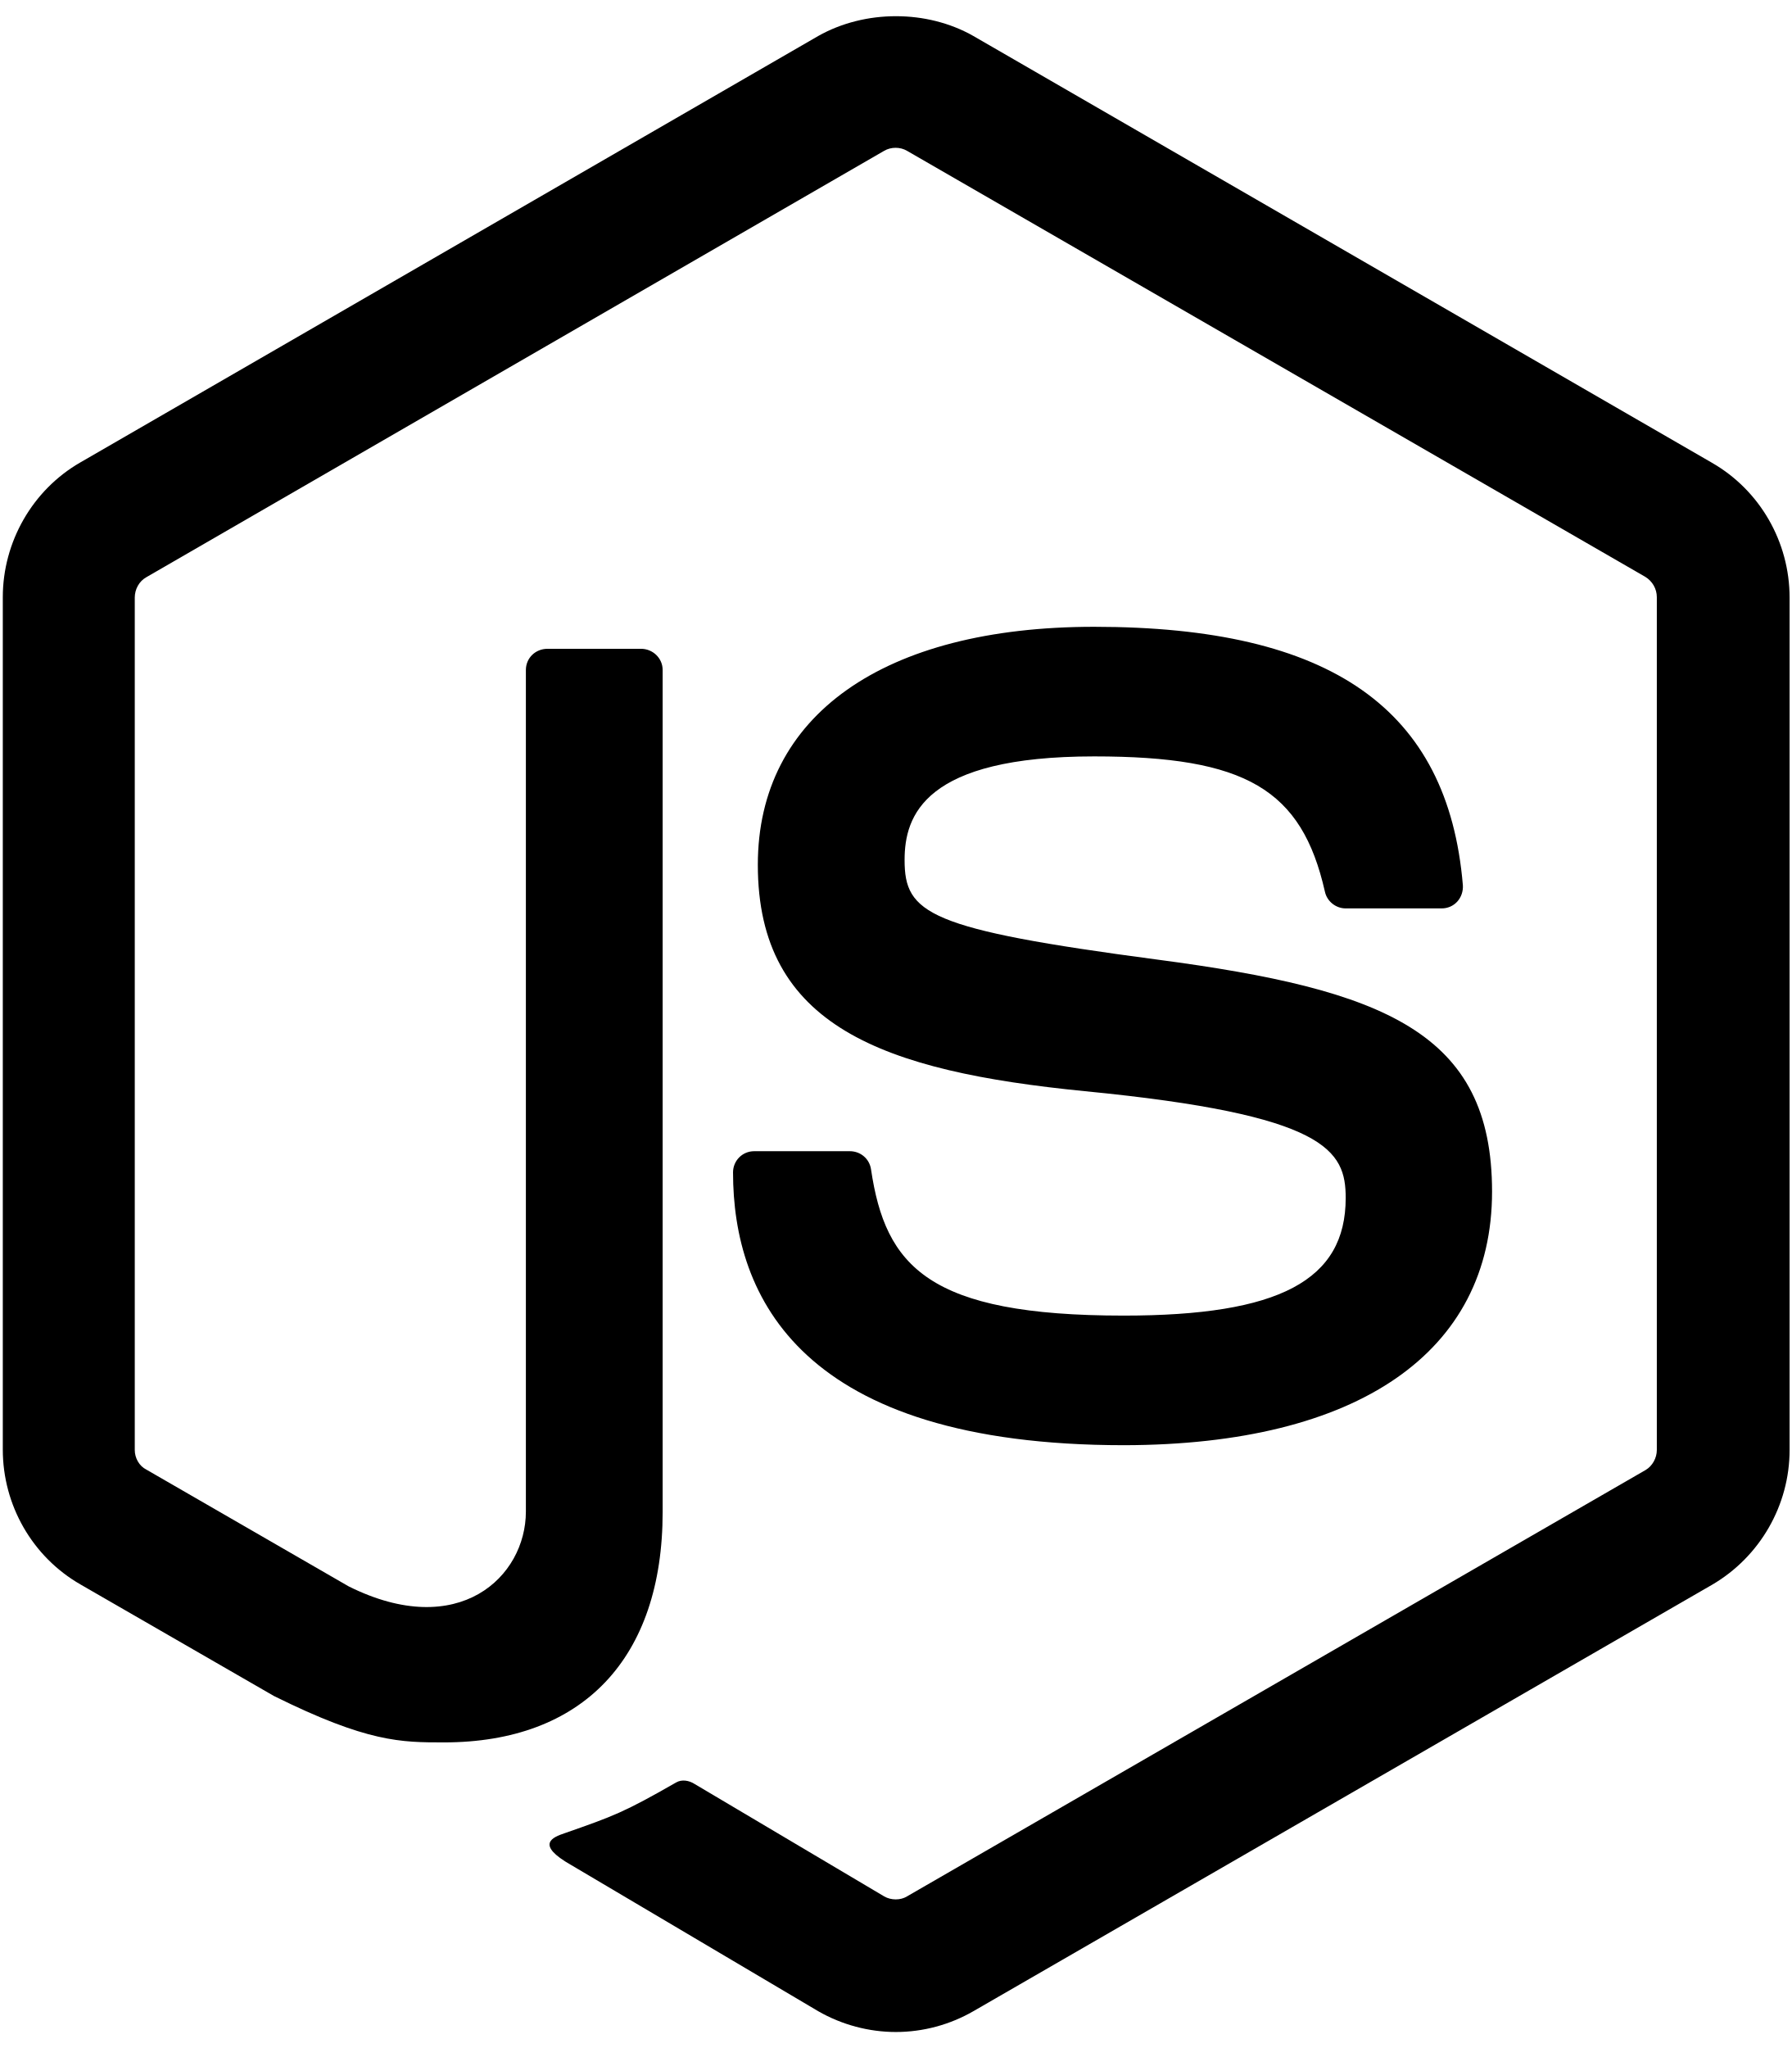
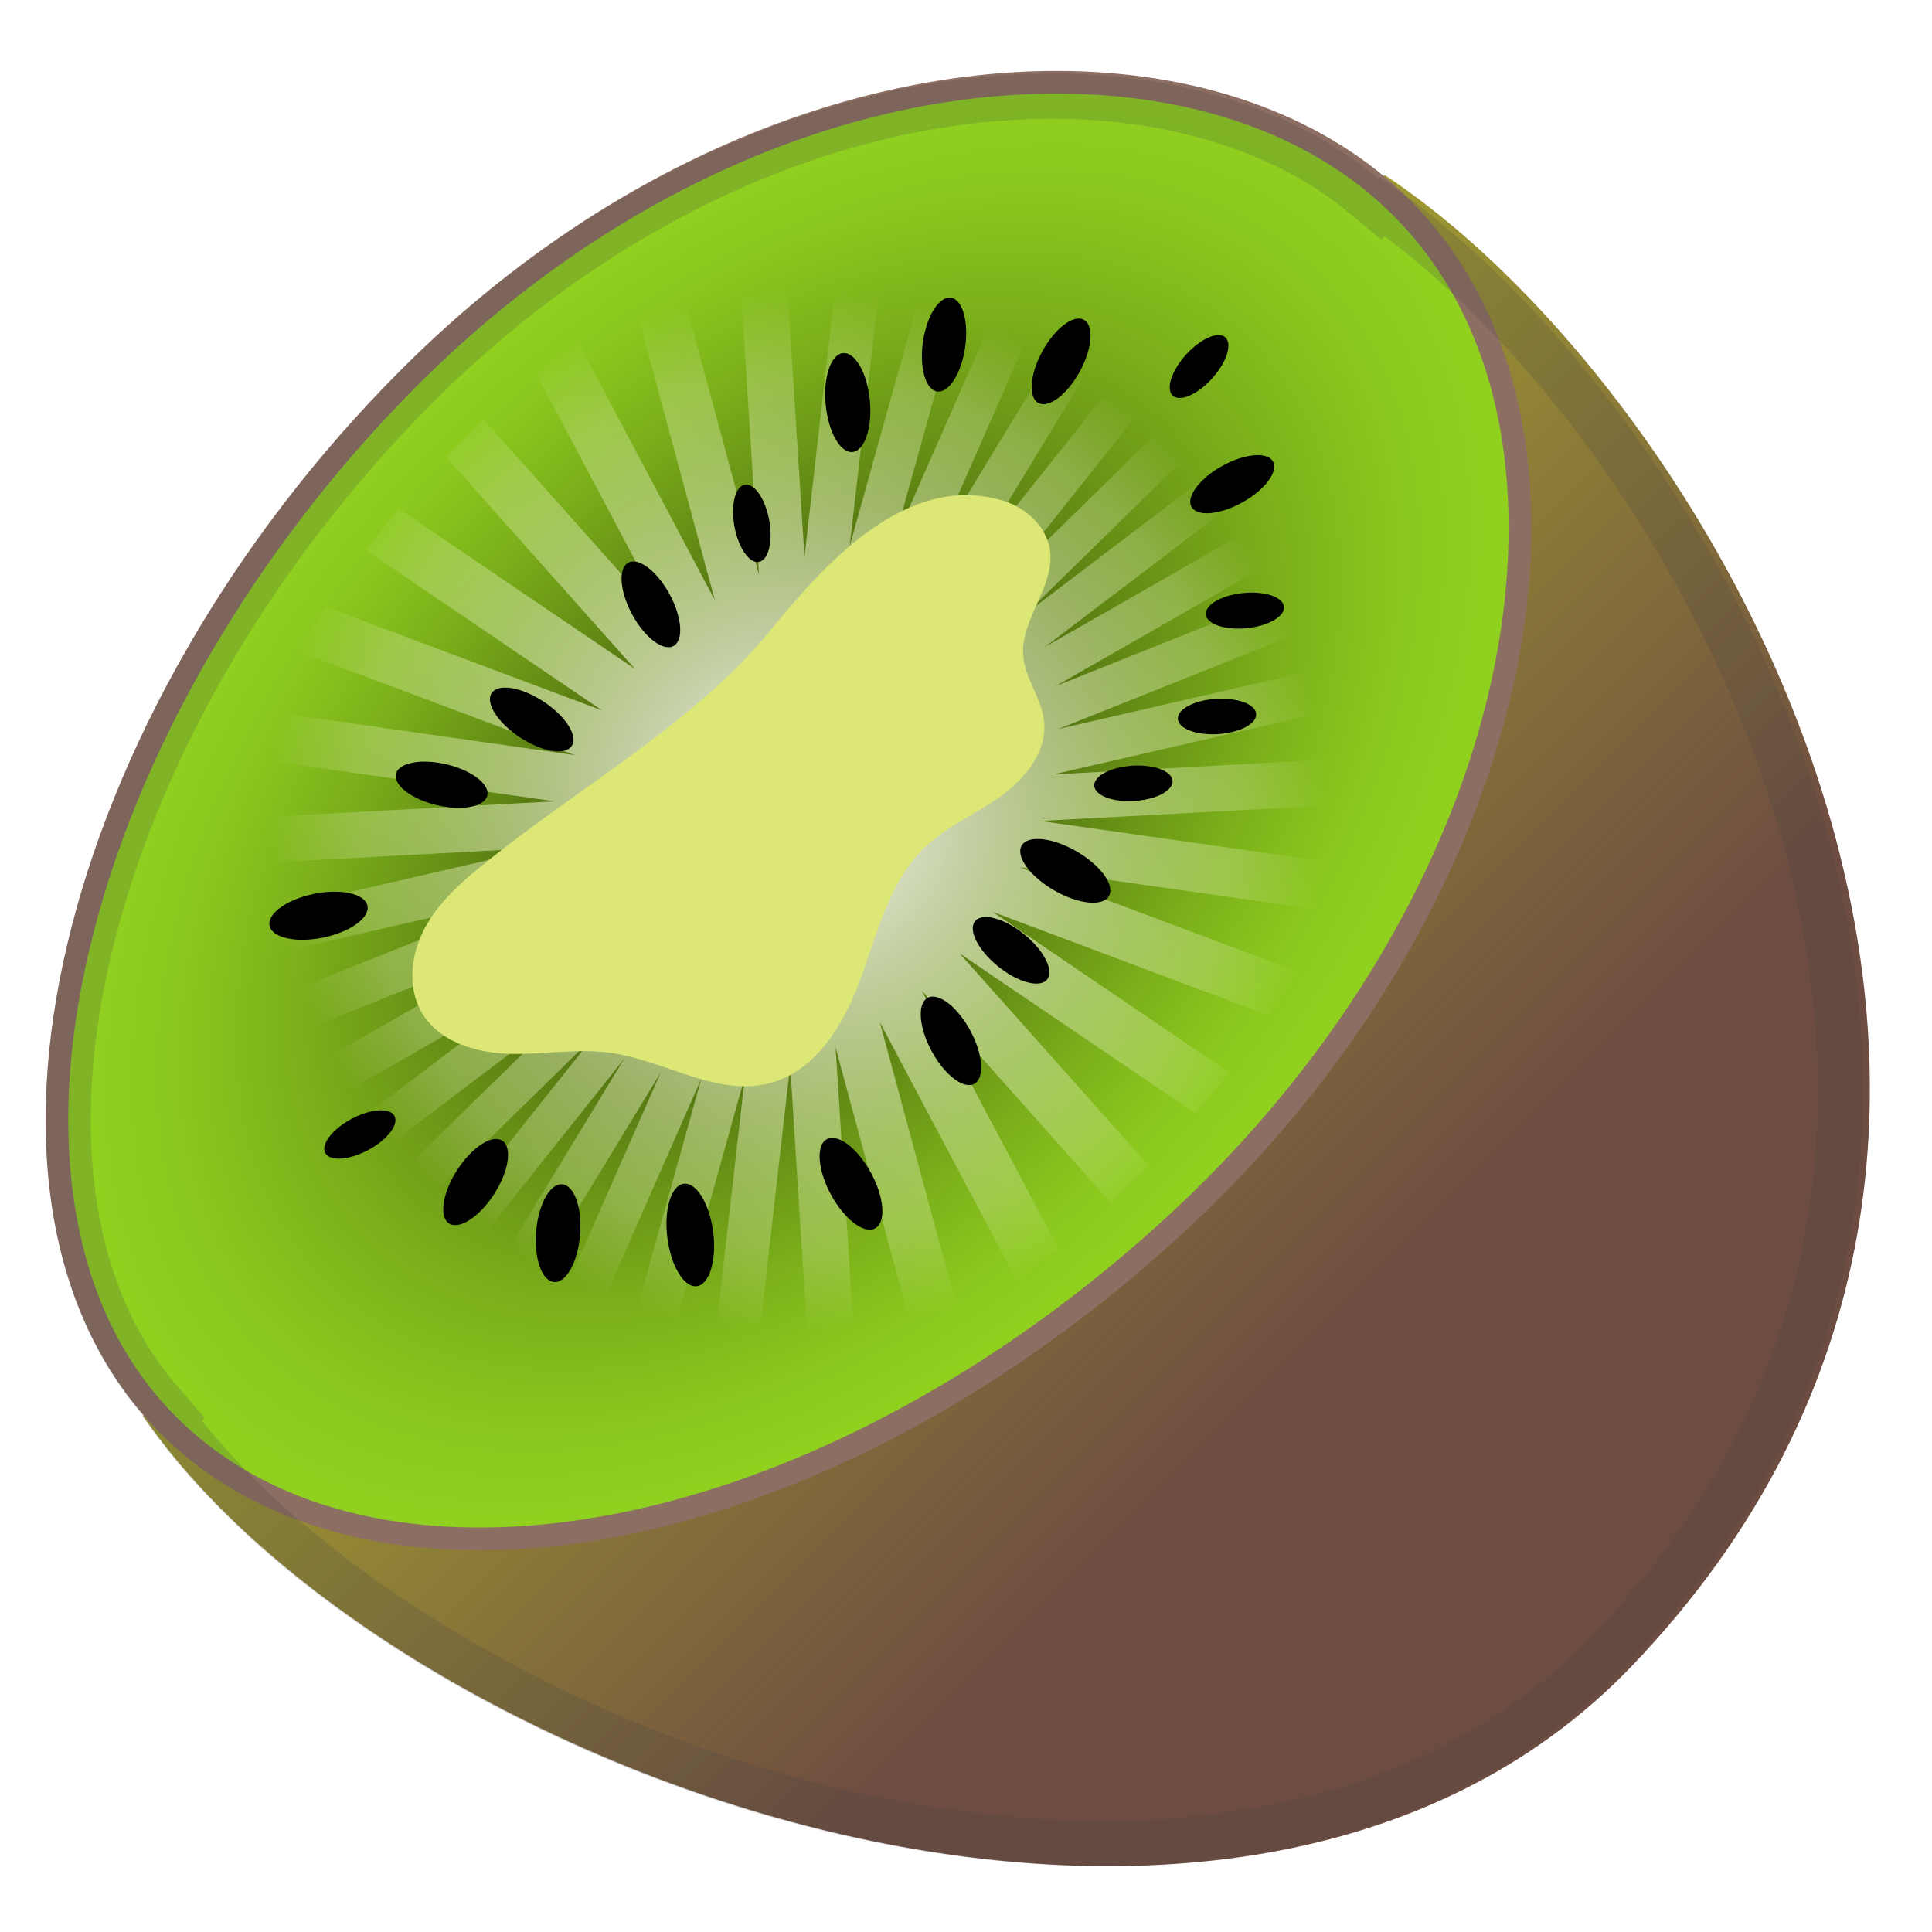
- <svg xmlns="http://www.w3.org/2000/svg" aria-hidden="true" focusable="false" data-prefix="fab" data-icon="node-js" class="svg-inline--fa fa-node-js fa-w-14" role="img" viewBox="0 0 448 512">
-   <path fill="currentColor" d="M224 508c-6.7 0-13.5-1.8-19.4-5.2l-61.7-36.5c-9.2-5.2-4.7-7-1.7-8 12.3-4.3 14.8-5.2 27.9-12.7 1.4-.8 3.2-.5 4.6.4l47.4 28.1c1.7 1 4.1 1 5.7 0l184.7-106.6c1.7-1 2.8-3 2.8-5V149.3c0-2.1-1.1-4-2.9-5.1L226.8 37.7c-1.7-1-4-1-5.7 0L36.6 144.3c-1.8 1-2.9 3-2.9 5.1v213.1c0 2 1.1 4 2.9 4.9l50.6 29.2c27.5 13.7 44.3-2.4 44.3-18.7V167.5c0-3 2.4-5.3 5.4-5.3h23.4c2.9 0 5.4 2.3 5.4 5.3V378c0 36.6-20 57.6-54.7 57.6-10.7 0-19.1 0-42.5-11.6l-48.4-27.9C8.1 389.2.7 376.3.7 362.4V149.3c0-13.8 7.4-26.8 19.4-33.7L204.6 9c11.7-6.6 27.2-6.6 38.8 0l184.7 106.7c12 6.9 19.4 19.8 19.4 33.7v213.1c0 13.8-7.4 26.7-19.4 33.7L243.4 502.8c-5.9 3.4-12.6 5.2-19.4 5.2zm149.1-210.1c0-39.9-27-50.5-83.7-58-57.4-7.6-63.2-11.5-63.2-24.9 0-11.1 4.9-25.9 47.4-25.9 37.9 0 51.9 8.2 57.7 33.8.5 2.4 2.7 4.2 5.2 4.2h24c1.5 0 2.9-.6 3.9-1.7s1.5-2.6 1.4-4.1c-3.7-44.1-33-64.6-92.2-64.6-52.7 0-84.1 22.2-84.1 59.5 0 40.4 31.3 51.6 81.8 56.6 60.5 5.9 65.2 14.8 65.2 26.7 0 20.6-16.6 29.4-55.5 29.4-48.9 0-59.6-12.3-63.2-36.6-.4-2.6-2.6-4.5-5.3-4.5h-23.9c-3 0-5.3 2.4-5.3 5.3 0 31.1 16.9 68.2 97.8 68.2 58.4-.1 92-23.2 92-63.4z" />
+ <svg xmlns="http://www.w3.org/2000/svg" xmlns:xlink="http://www.w3.org/1999/xlink" width="128" height="128" style="enable-background:new 0 0 128 128;">
+   <g id="Layer_1">
+     <linearGradient id="SVGID_1_" gradientTransform="matrix(0.7071 0.7071 -0.7071 0.7071 63.3444 -10.4212)" gradientUnits="userSpaceOnUse" x1="17.036" x2="98.519" y1="53.476" y2="53.476">
+       <stop offset="8.523702e-03" style="stop-color:#AFB42B" />
+       <stop offset="0.448" style="stop-color:#8F8136" />
+       <stop offset="0.873" style="stop-color:#6D4C41" />
+     </linearGradient>
+     <path d="M91.74,11.6L9.47,93.8c16.35,23.78,72.21,44.18,98.65,16.57 C142.32,74.65,113.38,25.85,91.74,11.6z" style="fill:url(#SVGID_1_);" />
+     <g>
+       <radialGradient id="SVGID_3_" cx="52.227" cy="53.703" gradientTransform="matrix(0.6958 -0.7183 0.4662 0.4516 -9.1448 66.9662)" gradientUnits="userSpaceOnUse" r="55.246">
+         <stop offset="0.171" style="stop-color:#394A0C" />
+         <stop offset="0.24" style="stop-color:#43590E" />
+         <stop offset="0.492" style="stop-color:#648C15" />
+         <stop offset="0.711" style="stop-color:#7CB11B" />
+         <stop offset="0.888" style="stop-color:#8BC81E" />
+         <stop offset="1" style="stop-color:#90D01F" />
+       </radialGradient>
+       <path d="M31.75,101.96c-8.55,0-15.67-2.6-20.6-7.53c-7.01-7.01-9.13-18.26-5.97-31.68 c3.09-13.14,11.09-26.9,21.95-37.76C39.55,12.57,55.17,5.45,70,5.45c9.08,0,17.02,2.78,22.35,7.81 c5.48,5.18,8.37,12.71,8.35,21.76c-0.03,15.48-8.33,32.5-22.21,45.53C64.21,93.95,46.74,101.96,31.75,101.96z" style="fill:url(#SVGID_3_);" />
+       <path d="M70,5v1.2c9,0,16.64,2.7,21.83,7.61c5.33,5.04,8.13,12.37,8.12,21.21 c-0.03,15.28-8.24,32.09-21.97,44.98c-14.14,13.27-31.42,21.2-46.22,21.2c-8.35,0-15.28-2.53-20.07-7.31 c-3.44-3.44-5.67-7.94-6.63-13.37c-0.94-5.28-0.65-11.2,0.86-17.6c3.06-13.01,10.99-26.64,21.75-37.4 C39.94,13.24,55.37,6.2,70,6.2l0-1.5 M70,4.7c-13.7,0-29.82,6.18-43.39,19.76C3.89,47.17-4.43,79.9,10.63,94.96 c5.2,5.2,12.62,7.75,21.13,7.75c14.48,0,32.1-7.38,47.25-21.61c23.42-21.98,29.33-53.75,13.86-68.38C87.34,7.5,79.21,4.7,70,4.7 L70,4.7z" style="fill:#8D6E63;" />
+     </g>
+     <g style="opacity:0.2;">
+       <path d="M69.73,7.87c7.84,0,14.83,2.22,19.68,6.26l2.11,1.75l0.22-0.22 c12.34,9.21,25.95,29.13,28.32,50.11c1.83,16.23-3.05,30.54-14.51,42.54c-7.7,8.06-18.89,12.32-32.38,12.32 c-24.52,0-49.35-13.4-59.79-26.5l0.19-0.19l-1.83-2.11C-0.36,77.85,7.37,48.03,28.63,26.72C40.58,14.74,55.56,7.87,69.73,7.87 L69.73,7.87 M69.73,4.87c-13.65,0-29.7,6.17-43.23,19.73C4.47,46.69-3.96,78.28,9.49,93.79l-0.05,0.05 c10.72,15.63,38.49,29.8,63.74,29.8c13.11,0,25.54-3.82,34.54-13.25c34.08-35.67,5.25-84.4-16.32-98.62l-0.07,0.07 C85.88,7.29,78.28,4.87,69.73,4.87L69.73,4.87z" style="fill:#424242;" />
+     </g>
+     <radialGradient id="SVGID_4_" cx="51.426" cy="54.909" gradientTransform="matrix(1.0445 0 0 1.0307 -0.89 -2.8536)" gradientUnits="userSpaceOnUse" r="39.071">
+       <stop offset="0" style="stop-color:#FFFFFF" />
+       <stop offset="0.288" style="stop-color:#F2F8DB;stop-opacity:0.715" />
+       <stop offset="0.553" style="stop-color:#E8F3C1;stop-opacity:0.455" />
+       <stop offset="0.709" style="stop-color:#E4F1B7;stop-opacity:0.3" />
+       <stop offset="0.857" style="stop-color:#E2F0B6;stop-opacity:0" />
+     </radialGradient>
+     <polygon points="92.86,39.22 92.68,36.37 69.93,45.46 92.1,32.78 91.4,30.18 69.23,42.86 90.14,26.97 88.94,24.71 68.03,40.6 87.05,21.98 85.39,20.12 66.37,38.74 82.92,17.95 80.85,16.55 64.3,37.33 77.87,15.02 75.45,14.11 61.88,36.42 72.07,13.25 69.37,12.87 59.18,36.04 65.68,12.72 62.79,12.88 56.29,36.2 58.9,13.43 55.9,14.12 53.3,36.89 51.93,15.37 48.92,16.57 50.29,38.09 44.99,18.48 42.06,20.16 47.36,39.76 38.29,22.65 35.52,24.76 44.59,41.86 32.03,27.78 29.52,30.24 42.08,44.33 26.4,33.69 24.22,36.43 39.89,47.07 21.58,40.2 19.78,43.16 38.09,50.03 17.7,47.13 16.36,50.2 36.74,53.09 14.9,54.27 14.04,57.35 35.89,56.17 13.24,61.38 12.9,64.39 35.54,59.18 12.79,68.26 12.97,71.11 35.72,62.03 13.55,74.71 14.25,77.3 36.42,64.62 15.51,80.51 16.71,82.77 37.62,66.88 18.6,85.5 20.26,87.37 39.28,68.74 22.73,89.53 24.8,90.94 41.35,70.15 27.78,92.47 30.2,93.38 43.77,71.06 33.58,94.23 36.28,94.61 46.47,71.44 39.97,94.76 42.86,94.61 49.36,71.29 46.76,94.05 49.75,93.36 52.35,70.6 53.72,92.11 56.73,90.91 55.36,69.4 60.66,89 63.59,87.33 58.29,67.72 67.36,84.83 70.13,82.73 61.06,65.62 73.62,79.71 76.13,77.25 63.57,63.16 79.25,73.8 81.43,71.05 65.76,60.41 84.07,67.28 85.87,64.33 67.56,57.46 87.95,60.35 89.29,57.28 68.91,54.39 90.75,53.22 91.61,50.13 69.77,51.31 92.41,46.1 92.75,43.09 70.11,48.3 " style="fill:url(#SVGID_4_);" />
+     <g>
+       <ellipse cx="56.38" cy="78.43" rx="1.51" ry="3.36" transform="matrix(0.8792 -0.4765 0.4765 0.8792 -30.5609 36.3379)" />
+       <ellipse cx="63" cy="68.96" rx="1.45" ry="3.24" transform="matrix(0.8792 -0.4765 0.4765 0.8792 -25.2457 38.3482)" />
+       <ellipse cx="66.99" cy="62.96" rx="1.37" ry="3.07" transform="matrix(0.6288 -0.7775 0.7775 0.6288 -24.0882 75.4568)" />
+       <ellipse cx="70.58" cy="57.69" rx="1.49" ry="3.34" transform="matrix(0.501 -0.8654 0.8654 0.501 -14.7071 89.8729)" />
+       <ellipse cx="75.09" cy="51.9" rx="2.6" ry="1.17" transform="matrix(0.998 -0.0632 0.0632 0.998 -3.1289 4.8475)" />
+       <ellipse cx="80.63" cy="47.47" rx="2.6" ry="1.17" transform="matrix(0.998 -0.0632 0.0632 0.998 -2.8377 5.1888)" />
+       <ellipse cx="82.48" cy="40.45" rx="2.6" ry="1.17" transform="matrix(0.9951 -0.0989 0.0989 0.9951 -3.5971 8.359)" />
+       <ellipse cx="81.64" cy="32.08" rx="3.09" ry="1.38" transform="matrix(0.8741 -0.4858 0.4858 0.8741 -5.3063 43.6981)" />
+       <ellipse cx="31.51" cy="78.32" rx="3.26" ry="1.46" transform="matrix(0.5405 -0.8414 0.8414 0.5405 -51.4173 62.497)" />
+       <ellipse cx="36.97" cy="81.71" rx="3.25" ry="1.46" transform="matrix(0.0829 -0.9966 0.9966 0.0829 -47.5215 111.7713)" />
+       <ellipse cx="45.73" cy="81.82" rx="1.53" ry="3.42" transform="matrix(0.992 -0.1265 0.1265 0.992 -9.9816 6.4409)" />
+       <ellipse cx="35.23" cy="47.67" rx="1.42" ry="3.18" transform="matrix(0.5499 -0.8353 0.8353 0.5499 -23.9633 50.8816)" />
+       <ellipse cx="43.12" cy="40.04" rx="1.41" ry="3.14" transform="matrix(0.8792 -0.4765 0.4765 0.8792 -13.8676 25.3826)" />
+       <ellipse cx="49.81" cy="34.67" rx="1.17" ry="2.6" transform="matrix(0.9836 -0.1805 0.1805 0.9836 -5.4403 9.5597)" />
+       <ellipse cx="56.17" cy="26.67" rx="1.47" ry="3.29" transform="matrix(0.9954 -0.0954 0.0954 0.9954 -2.2892 5.4827)" />
+       <ellipse cx="62.54" cy="22.83" rx="3.14" ry="1.41" transform="matrix(0.1455 -0.9894 0.9894 0.1455 30.8576 81.3861)" />
+       <ellipse cx="70.3" cy="23.94" rx="3.14" ry="1.41" transform="matrix(0.4804 -0.877 0.877 0.4804 15.5325 74.0952)" />
+       <ellipse cx="79.44" cy="24.28" rx="2.6" ry="1.17" transform="matrix(0.6694 -0.7429 0.7429 0.6694 8.2259 67.0487)" />
+       <ellipse cx="23.84" cy="75.16" rx="2.6" ry="1.17" transform="matrix(0.882 -0.4713 0.4713 0.882 -32.6094 20.1073)" />
+       <ellipse cx="21.1" cy="60.67" rx="3.31" ry="1.48" transform="matrix(0.98 -0.1991 0.1991 0.98 -11.6558 5.4156)" />
+       <ellipse cx="29.26" cy="51.99" rx="1.39" ry="3.11" transform="matrix(0.2308 -0.973 0.973 0.2308 -28.0812 68.4623)" />
+     </g>
+     <path d="M66.48,33.18c1.53,0.47,2.89,1.74,3.09,3.33c0.3,2.4-1.98,4.53-1.78,6.94 c0.12,1.52,1.22,2.81,1.38,4.32c0.22,1.99-1.22,3.8-2.85,4.97c-1.63,1.17-3.53,1.97-4.99,3.34c-2.34,2.22-3.16,5.55-4.25,8.59 c-1.09,3.04-2.92,6.24-6.04,7.08c-3.52,0.95-6.99-1.5-10.6-2c-2.19-0.3-4.41,0.12-6.62,0.07s-4.62-0.74-5.8-2.61 c-1.13-1.79-0.79-4.2,0.29-6.02c1.08-1.82,2.77-3.18,4.43-4.49c5.88-4.67,13.47-9.02,18.22-14.84 C54.52,37.51,59.98,31.2,66.48,33.18z" style="fill:#DCE775;" />
+   </g>
+   <g id="Layer_2" style="display:none;">
+     <g style="display:inline;">
+       <g style="opacity:0.6;">
+         <circle cx="64" cy="64" r="28" style="opacity:0.61;fill:none;stroke:#000000;stroke-width:0.263;stroke-miterlimit:10;" />
+         <line style="opacity:0.61;fill:none;stroke:#000000;stroke-width:0.25;stroke-miterlimit:10;" x1="84" x2="84" y1="0" y2="128" />
+         <line style="opacity:0.61;fill:none;stroke:#000000;stroke-width:0.25;stroke-miterlimit:10;" x1="44" x2="44" y1="0" y2="128" />
+         <line style="opacity:0.61;fill:none;stroke:#000000;stroke-width:0.25;stroke-miterlimit:10;" x1="64" x2="64" y1="0" y2="128" />
+         <line style="opacity:0.61;fill:none;stroke:#000000;stroke-width:0.25;stroke-miterlimit:10;" x1="128" x2="0" y1="64" y2="64" />
+         <line style="opacity:0.61;fill:none;stroke:#000000;stroke-width:0.25;stroke-miterlimit:10;" x1="128" x2="0" y1="44" y2="44" />
+         <line style="opacity:0.61;fill:none;stroke:#000000;stroke-width:0.25;stroke-miterlimit:10;" x1="128" x2="0" y1="83.75" y2="83.75" />
+         <line style="opacity:0.61;fill:none;stroke:#000000;stroke-width:0.25;stroke-miterlimit:10;" x1="128" x2="0" y1="128" y2="0" />
+         <line style="opacity:0.61;fill:none;stroke:#000000;stroke-width:0.25;stroke-miterlimit:10;" x1="0" x2="128" y1="128" y2="0" />
+         <g style="opacity:0.61;">
+           <path d="M64,4.26c32.94,0,59.74,26.8,59.74,59.74S96.94,123.74,64,123.74S4.26,96.94,4.26,64S31.06,4.26,64,4.26 M64,4 C30.86,4,4,30.86,4,64s26.86,60,60,60s60-26.86,60-60S97.14,4,64,4L64,4z" />
+         </g>
+         <path d="M107.97,115.97H20.03 c-4.42,0-8.03-3.61-8.03-8.03V20.03c0-4.42,3.61-8.03,8.03-8.03h87.94c4.42,0,8.03,3.61,8.03,8.03v87.91 C116,112.36,112.39,115.97,107.97,115.97z" style="opacity:0.61;fill:none;stroke:#000000;stroke-width:0.258;stroke-miterlimit:10;" />
+         <path d="M100,124H28c-4.4,0-8-3.6-8-8 V12c0-4.4,3.6-8,8-8h72c4.4,0,8,3.6,8,8v104C108,120.4,104.4,124,100,124z" style="opacity:0.61;fill:none;stroke:#000000;stroke-width:0.263;stroke-miterlimit:10;" />
+         <path d="M113.77,108H14.23 C8.6,108,4,103.4,4,97.77V30.28c0-5.63,4.6-10.23,10.23-10.23h99.54c5.63,0,10.23,4.6,10.23,10.23v67.48 C124,103.4,119.4,108,113.77,108z" style="opacity:0.61;fill:none;stroke:#000000;stroke-width:0.263;stroke-miterlimit:10;" />
+       </g>
+       <g>
+         <g style="opacity:0.2;">
+           <defs>
+             <rect id="SVGID_2_" height="128" style="opacity:0.2;" width="128" x="0" y="0" />
+           </defs>
+           <clipPath id="SVGID_5_">
+             <use style="overflow:visible;" xlink:href="#SVGID_2_" />
+           </clipPath>
+           <g style="clip-path:url(#SVGID_5_);">
+             <g>
+               <line style="fill:none;stroke:#000000;stroke-width:0.25;stroke-miterlimit:10;" x1="-28" x2="-28" y1="160" y2="-32" />
+               <line style="fill:none;stroke:#000000;stroke-width:0.25;stroke-miterlimit:10;" x1="-24" x2="-24" y1="160" y2="-32" />
+               <line style="fill:none;stroke:#000000;stroke-width:0.25;stroke-miterlimit:10;" x1="-20" x2="-20" y1="160" y2="-32" />
+               <line style="fill:none;stroke:#000000;stroke-width:0.25;stroke-miterlimit:10;" x1="-16" x2="-16" y1="160" y2="-32" />
+               <line style="fill:none;stroke:#000000;stroke-width:0.25;stroke-miterlimit:10;" x1="-12" x2="-12" y1="160" y2="-32" />
+               <line style="fill:none;stroke:#000000;stroke-width:0.25;stroke-miterlimit:10;" x1="-8" x2="-8" y1="160" y2="-32" />
+               <line style="fill:none;stroke:#000000;stroke-width:0.25;stroke-miterlimit:10;" x1="-4" x2="-4" y1="160" y2="-32" />
+               <line style="fill:none;stroke:#000000;stroke-width:0.25;stroke-miterlimit:10;" x1="0" x2="0" y1="160" y2="-32" />
+               <line style="fill:none;stroke:#000000;stroke-width:0.25;stroke-miterlimit:10;" x1="4" x2="4" y1="160" y2="-32" />
+               <line style="fill:none;stroke:#000000;stroke-width:0.25;stroke-miterlimit:10;" x1="8" x2="8" y1="160" y2="-32" />
+               <line style="fill:none;stroke:#000000;stroke-width:0.25;stroke-miterlimit:10;" x1="12" x2="12" y1="160" y2="-32" />
+               <line style="fill:none;stroke:#000000;stroke-width:0.25;stroke-miterlimit:10;" x1="16" x2="16" y1="160" y2="-32" />
+               <line style="fill:none;stroke:#000000;stroke-width:0.25;stroke-miterlimit:10;" x1="20" x2="20" y1="160" y2="-32" />
+               <line style="fill:none;stroke:#000000;stroke-width:0.25;stroke-miterlimit:10;" x1="24" x2="24" y1="160" y2="-32" />
+               <line style="fill:none;stroke:#000000;stroke-width:0.25;stroke-miterlimit:10;" x1="28" x2="28" y1="160" y2="-32" />
+               <line style="fill:none;stroke:#000000;stroke-width:0.25;stroke-miterlimit:10;" x1="32" x2="32" y1="160" y2="-32" />
+               <line style="fill:none;stroke:#000000;stroke-width:0.25;stroke-miterlimit:10;" x1="36" x2="36" y1="160" y2="-32" />
+               <line style="fill:none;stroke:#000000;stroke-width:0.25;stroke-miterlimit:10;" x1="40" x2="40" y1="160" y2="-32" />
+               <line style="fill:none;stroke:#000000;stroke-width:0.25;stroke-miterlimit:10;" x1="44" x2="44" y1="160" y2="-32" />
+               <line style="fill:none;stroke:#000000;stroke-width:0.25;stroke-miterlimit:10;" x1="48" x2="48" y1="160" y2="-32" />
+               <line style="fill:none;stroke:#000000;stroke-width:0.25;stroke-miterlimit:10;" x1="52" x2="52" y1="160" y2="-32" />
+               <line style="fill:none;stroke:#000000;stroke-width:0.25;stroke-miterlimit:10;" x1="56" x2="56" y1="160" y2="-32" />
+               <line style="fill:none;stroke:#000000;stroke-width:0.25;stroke-miterlimit:10;" x1="60" x2="60" y1="160" y2="-32" />
+               <line style="fill:none;stroke:#000000;stroke-width:0.25;stroke-miterlimit:10;" x1="64" x2="64" y1="160" y2="-32" />
+               <line style="fill:none;stroke:#000000;stroke-width:0.25;stroke-miterlimit:10;" x1="68" x2="68" y1="160" y2="-32" />
+               <line style="fill:none;stroke:#000000;stroke-width:0.25;stroke-miterlimit:10;" x1="72" x2="72" y1="160" y2="-32" />
+               <line style="fill:none;stroke:#000000;stroke-width:0.25;stroke-miterlimit:10;" x1="76" x2="76" y1="160" y2="-32" />
+               <line style="fill:none;stroke:#000000;stroke-width:0.25;stroke-miterlimit:10;" x1="80" x2="80" y1="160" y2="-32" />
+               <line style="fill:none;stroke:#000000;stroke-width:0.25;stroke-miterlimit:10;" x1="84" x2="84" y1="160" y2="-32" />
+               <line style="fill:none;stroke:#000000;stroke-width:0.25;stroke-miterlimit:10;" x1="88" x2="88" y1="160" y2="-32" />
+               <line style="fill:none;stroke:#000000;stroke-width:0.25;stroke-miterlimit:10;" x1="92" x2="92" y1="160" y2="-32" />
+               <line style="fill:none;stroke:#000000;stroke-width:0.25;stroke-miterlimit:10;" x1="96" x2="96" y1="160" y2="-32" />
+               <line style="fill:none;stroke:#000000;stroke-width:0.25;stroke-miterlimit:10;" x1="100" x2="100" y1="160" y2="-32" />
+               <line style="fill:none;stroke:#000000;stroke-width:0.25;stroke-miterlimit:10;" x1="104" x2="104" y1="160" y2="-32" />
+               <line style="fill:none;stroke:#000000;stroke-width:0.25;stroke-miterlimit:10;" x1="108" x2="108" y1="160" y2="-32" />
+               <line style="fill:none;stroke:#000000;stroke-width:0.25;stroke-miterlimit:10;" x1="112" x2="112" y1="160" y2="-32" />
+               <line style="fill:none;stroke:#000000;stroke-width:0.25;stroke-miterlimit:10;" x1="116" x2="116" y1="160" y2="-32" />
+               <line style="fill:none;stroke:#000000;stroke-width:0.25;stroke-miterlimit:10;" x1="120" x2="120" y1="160" y2="-32" />
+               <line style="fill:none;stroke:#000000;stroke-width:0.25;stroke-miterlimit:10;" x1="124" x2="124" y1="160" y2="-32" />
+               <line style="fill:none;stroke:#000000;stroke-width:0.25;stroke-miterlimit:10;" x1="128" x2="128" y1="160" y2="-32" />
+               <line style="fill:none;stroke:#000000;stroke-width:0.25;stroke-miterlimit:10;" x1="132" x2="132" y1="160" y2="-32" />
+               <line style="fill:none;stroke:#000000;stroke-width:0.25;stroke-miterlimit:10;" x1="136" x2="136" y1="160" y2="-32" />
+               <line style="fill:none;stroke:#000000;stroke-width:0.25;stroke-miterlimit:10;" x1="137" x2="137" y1="166.05" y2="-25.95" />
+               <line style="fill:none;stroke:#000000;stroke-width:0.25;stroke-miterlimit:10;" x1="144" x2="144" y1="160" y2="-32" />
+               <line style="fill:none;stroke:#000000;stroke-width:0.25;stroke-miterlimit:10;" x1="148" x2="148" y1="160" y2="-32" />
+               <line style="fill:none;stroke:#000000;stroke-width:0.25;stroke-miterlimit:10;" x1="152" x2="152" y1="160" y2="-32" />
+               <line style="fill:none;stroke:#000000;stroke-width:0.25;stroke-miterlimit:10;" x1="156" x2="156" y1="160" y2="-32" />
+             </g>
+             <g>
+               <line style="fill:none;stroke:#000000;stroke-width:0.25;stroke-miterlimit:10;" x1="-32" x2="160" y1="-28" y2="-28" />
+               <line style="fill:none;stroke:#000000;stroke-width:0.25;stroke-miterlimit:10;" x1="-32" x2="160" y1="-24" y2="-24" />
+               <line style="fill:none;stroke:#000000;stroke-width:0.25;stroke-miterlimit:10;" x1="-32" x2="160" y1="-20" y2="-20" />
+               <line style="fill:none;stroke:#000000;stroke-width:0.25;stroke-miterlimit:10;" x1="-32" x2="160" y1="-16" y2="-16" />
+               <line style="fill:none;stroke:#000000;stroke-width:0.25;stroke-miterlimit:10;" x1="-32" x2="160" y1="-12" y2="-12" />
+               <line style="fill:none;stroke:#000000;stroke-width:0.25;stroke-miterlimit:10;" x1="-32" x2="160" y1="-8" y2="-8" />
+               <line style="fill:none;stroke:#000000;stroke-width:0.25;stroke-miterlimit:10;" x1="-32" x2="160" y1="-4" y2="-4" />
+               <line style="fill:none;stroke:#000000;stroke-width:0.25;stroke-miterlimit:10;" x1="-32" x2="160" y1="0" y2="0" />
+               <line style="fill:none;stroke:#000000;stroke-width:0.25;stroke-miterlimit:10;" x1="-32" x2="160" y1="4" y2="4" />
+               <line style="fill:none;stroke:#000000;stroke-width:0.25;stroke-miterlimit:10;" x1="-32" x2="160" y1="8" y2="8" />
+               <line style="fill:none;stroke:#000000;stroke-width:0.25;stroke-miterlimit:10;" x1="-32" x2="160" y1="12" y2="12" />
+               <line style="fill:none;stroke:#000000;stroke-width:0.25;stroke-miterlimit:10;" x1="-32" x2="160" y1="16" y2="16" />
+               <line style="fill:none;stroke:#000000;stroke-width:0.25;stroke-miterlimit:10;" x1="-32" x2="160" y1="20" y2="20" />
+               <line style="fill:none;stroke:#000000;stroke-width:0.25;stroke-miterlimit:10;" x1="-32" x2="160" y1="24" y2="24" />
+               <line style="fill:none;stroke:#000000;stroke-width:0.25;stroke-miterlimit:10;" x1="-32" x2="160" y1="28" y2="28" />
+               <line style="fill:none;stroke:#000000;stroke-width:0.25;stroke-miterlimit:10;" x1="-32" x2="160" y1="32" y2="32" />
+               <line style="fill:none;stroke:#000000;stroke-width:0.25;stroke-miterlimit:10;" x1="-32" x2="160" y1="36" y2="36" />
+               <line style="fill:none;stroke:#000000;stroke-width:0.25;stroke-miterlimit:10;" x1="-32" x2="160" y1="40" y2="40" />
+               <line style="fill:none;stroke:#000000;stroke-width:0.25;stroke-miterlimit:10;" x1="-32" x2="160" y1="44" y2="44" />
+               <line style="fill:none;stroke:#000000;stroke-width:0.25;stroke-miterlimit:10;" x1="-32" x2="160" y1="48" y2="48" />
+               <line style="fill:none;stroke:#000000;stroke-width:0.25;stroke-miterlimit:10;" x1="-32" x2="160" y1="52" y2="52" />
+               <line style="fill:none;stroke:#000000;stroke-width:0.25;stroke-miterlimit:10;" x1="-32" x2="160" y1="56" y2="56" />
+               <line style="fill:none;stroke:#000000;stroke-width:0.25;stroke-miterlimit:10;" x1="-32" x2="160" y1="60" y2="60" />
+               <line style="fill:none;stroke:#000000;stroke-width:0.25;stroke-miterlimit:10;" x1="-32" x2="160" y1="64" y2="64" />
+               <line style="fill:none;stroke:#000000;stroke-width:0.25;stroke-miterlimit:10;" x1="-32" x2="160" y1="68" y2="68" />
+               <line style="fill:none;stroke:#000000;stroke-width:0.25;stroke-miterlimit:10;" x1="-32" x2="160" y1="72" y2="72" />
+               <line style="fill:none;stroke:#000000;stroke-width:0.25;stroke-miterlimit:10;" x1="-32" x2="160" y1="76" y2="76" />
+               <line style="fill:none;stroke:#000000;stroke-width:0.25;stroke-miterlimit:10;" x1="-32" x2="160" y1="80" y2="80" />
+               <line style="fill:none;stroke:#000000;stroke-width:0.25;stroke-miterlimit:10;" x1="-32" x2="160" y1="84" y2="84" />
+               <line style="fill:none;stroke:#000000;stroke-width:0.25;stroke-miterlimit:10;" x1="-32" x2="160" y1="88" y2="88" />
+               <line style="fill:none;stroke:#000000;stroke-width:0.25;stroke-miterlimit:10;" x1="-32" x2="160" y1="92" y2="92" />
+               <line style="fill:none;stroke:#000000;stroke-width:0.25;stroke-miterlimit:10;" x1="-32" x2="160" y1="96" y2="96" />
+               <line style="fill:none;stroke:#000000;stroke-width:0.25;stroke-miterlimit:10;" x1="-32" x2="160" y1="100" y2="100" />
+               <line style="fill:none;stroke:#000000;stroke-width:0.25;stroke-miterlimit:10;" x1="-32" x2="160" y1="104" y2="104" />
+               <line style="fill:none;stroke:#000000;stroke-width:0.25;stroke-miterlimit:10;" x1="-32" x2="160" y1="108" y2="108" />
+               <line style="fill:none;stroke:#000000;stroke-width:0.25;stroke-miterlimit:10;" x1="-32" x2="160" y1="112" y2="112" />
+               <line style="fill:none;stroke:#000000;stroke-width:0.25;stroke-miterlimit:10;" x1="-32" x2="160" y1="116" y2="116" />
+               <line style="fill:none;stroke:#000000;stroke-width:0.25;stroke-miterlimit:10;" x1="-32" x2="160" y1="120" y2="120" />
+               <line style="fill:none;stroke:#000000;stroke-width:0.25;stroke-miterlimit:10;" x1="-32" x2="160" y1="124" y2="124" />
+               <line style="fill:none;stroke:#000000;stroke-width:0.25;stroke-miterlimit:10;" x1="-32" x2="160" y1="128" y2="128" />
+               <line style="fill:none;stroke:#000000;stroke-width:0.25;stroke-miterlimit:10;" x1="-32" x2="160" y1="132" y2="132" />
+               <line style="fill:none;stroke:#000000;stroke-width:0.25;stroke-miterlimit:10;" x1="-32" x2="160" y1="136" y2="136" />
+               <line style="fill:none;stroke:#000000;stroke-width:0.25;stroke-miterlimit:10;" x1="-32" x2="160" y1="140" y2="140" />
+               <line style="fill:none;stroke:#000000;stroke-width:0.25;stroke-miterlimit:10;" x1="-32" x2="160" y1="144" y2="144" />
+               <line style="fill:none;stroke:#000000;stroke-width:0.25;stroke-miterlimit:10;" x1="-32" x2="160" y1="148" y2="148" />
+               <line style="fill:none;stroke:#000000;stroke-width:0.25;stroke-miterlimit:10;" x1="-32" x2="160" y1="152" y2="152" />
+               <line style="fill:none;stroke:#000000;stroke-width:0.25;stroke-miterlimit:10;" x1="-32" x2="160" y1="156" y2="156" />
+             </g>
+             <path d="M159.75-31.75v191.5h-191.5v-191.5H159.75 M160-32H-32v192h192V-32L160-32z" />
+           </g>
+         </g>
+         <g>
+           <rect height="128" style="opacity:0.3;fill:#F44336;" width="4" x="0" y="0" />
+           <rect height="128" style="opacity:0.3;fill:#F44336;" width="4" x="124" y="0" />
+           <rect height="120" style="opacity:0.3;fill:#F44336;" transform="matrix(-1.836970e-16 1 -1 -1.836970e-16 66 -62)" width="4" x="62" y="-58" />
+           <rect height="120" style="opacity:0.3;fill:#F44336;" transform="matrix(-1.836970e-16 1 -1 -1.836970e-16 190 62)" width="4" x="62" y="66" />
+         </g>
+       </g>
+     </g>
+   </g>
</svg>
